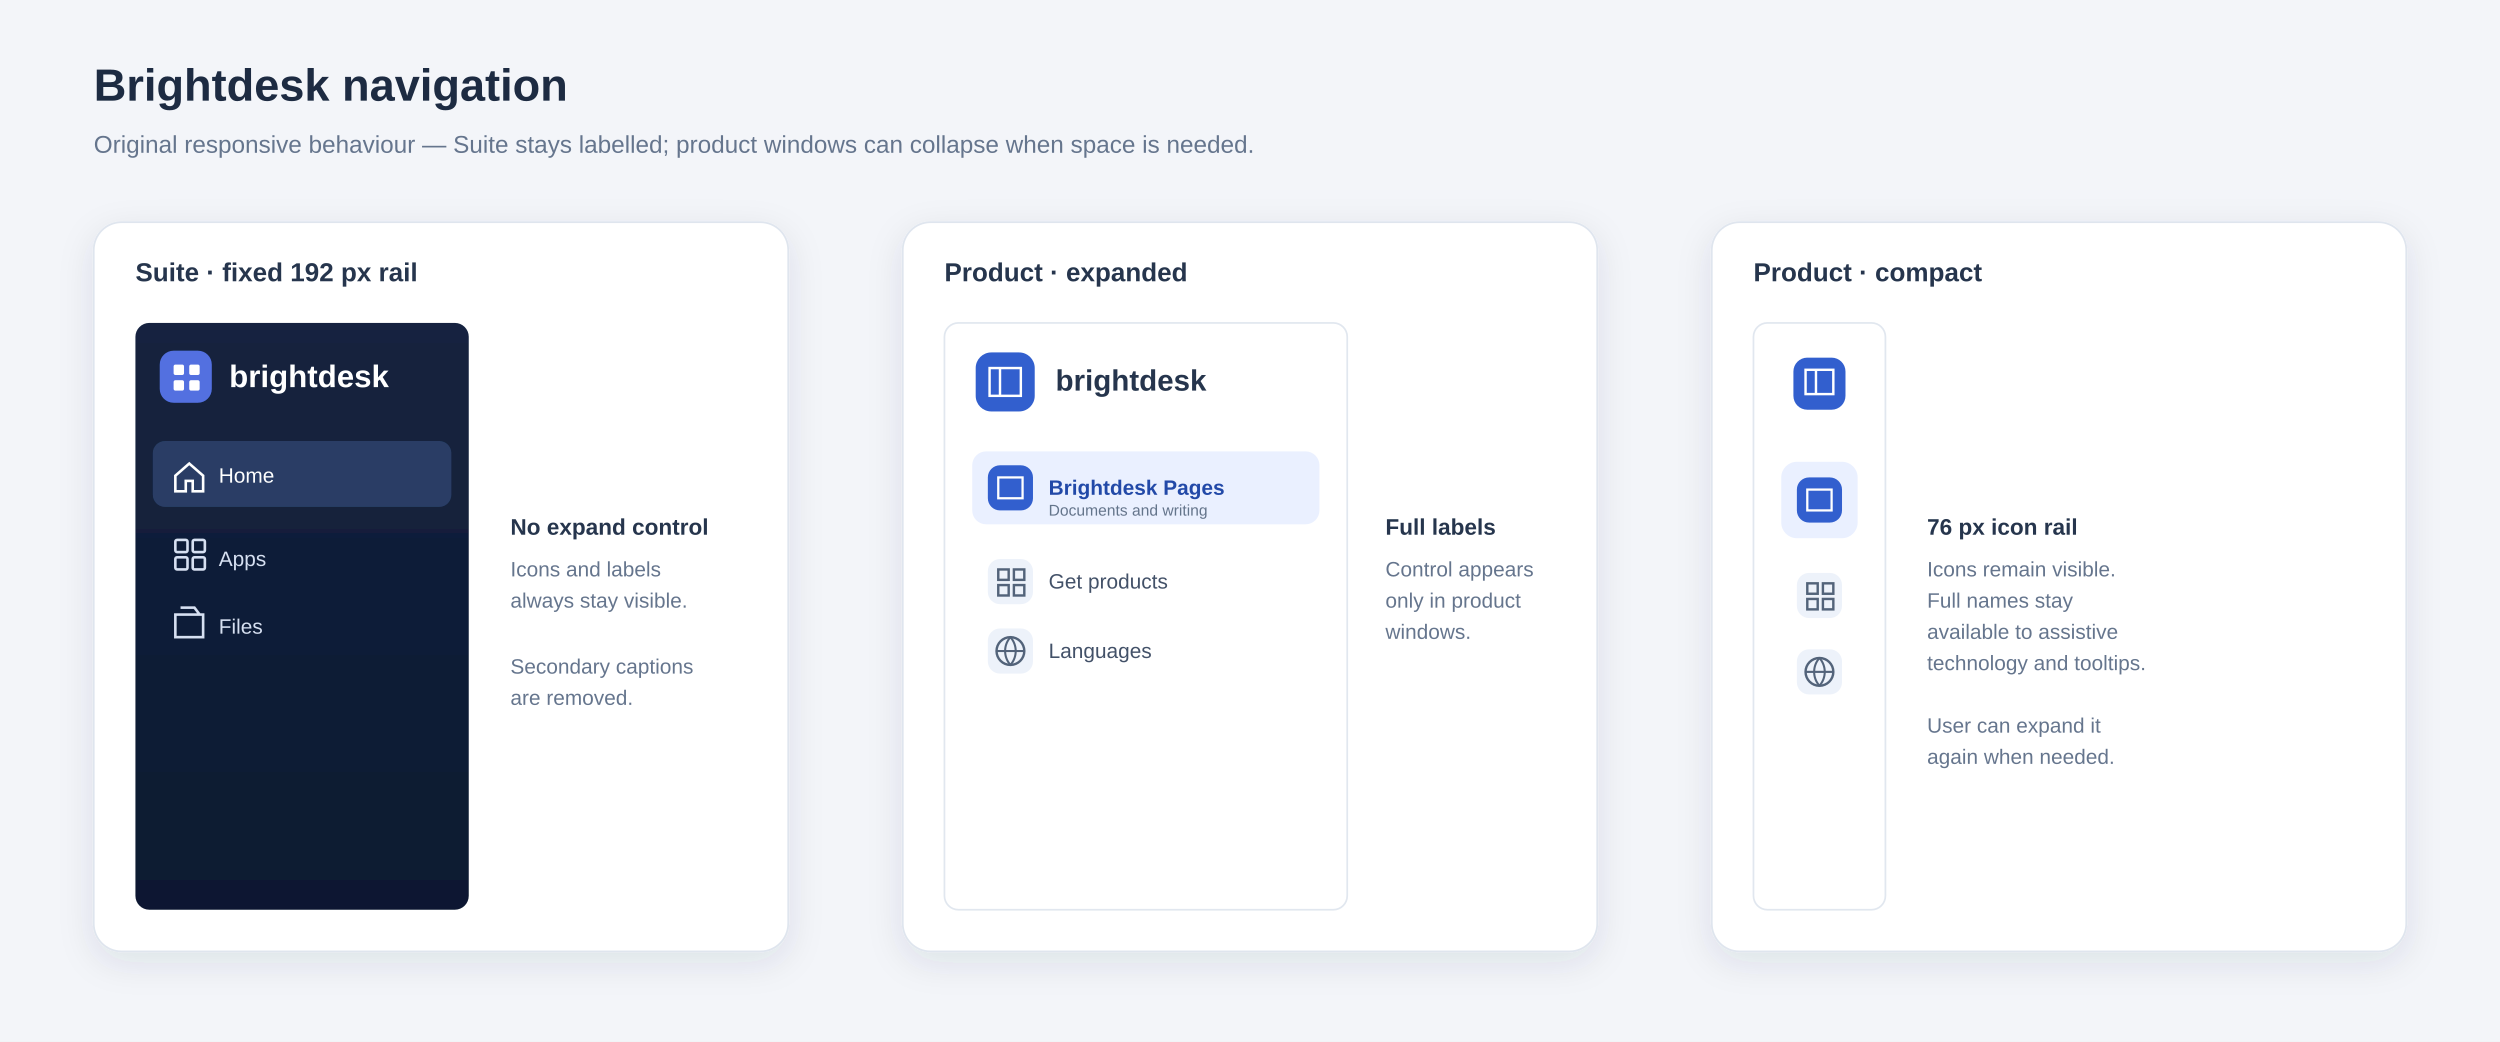
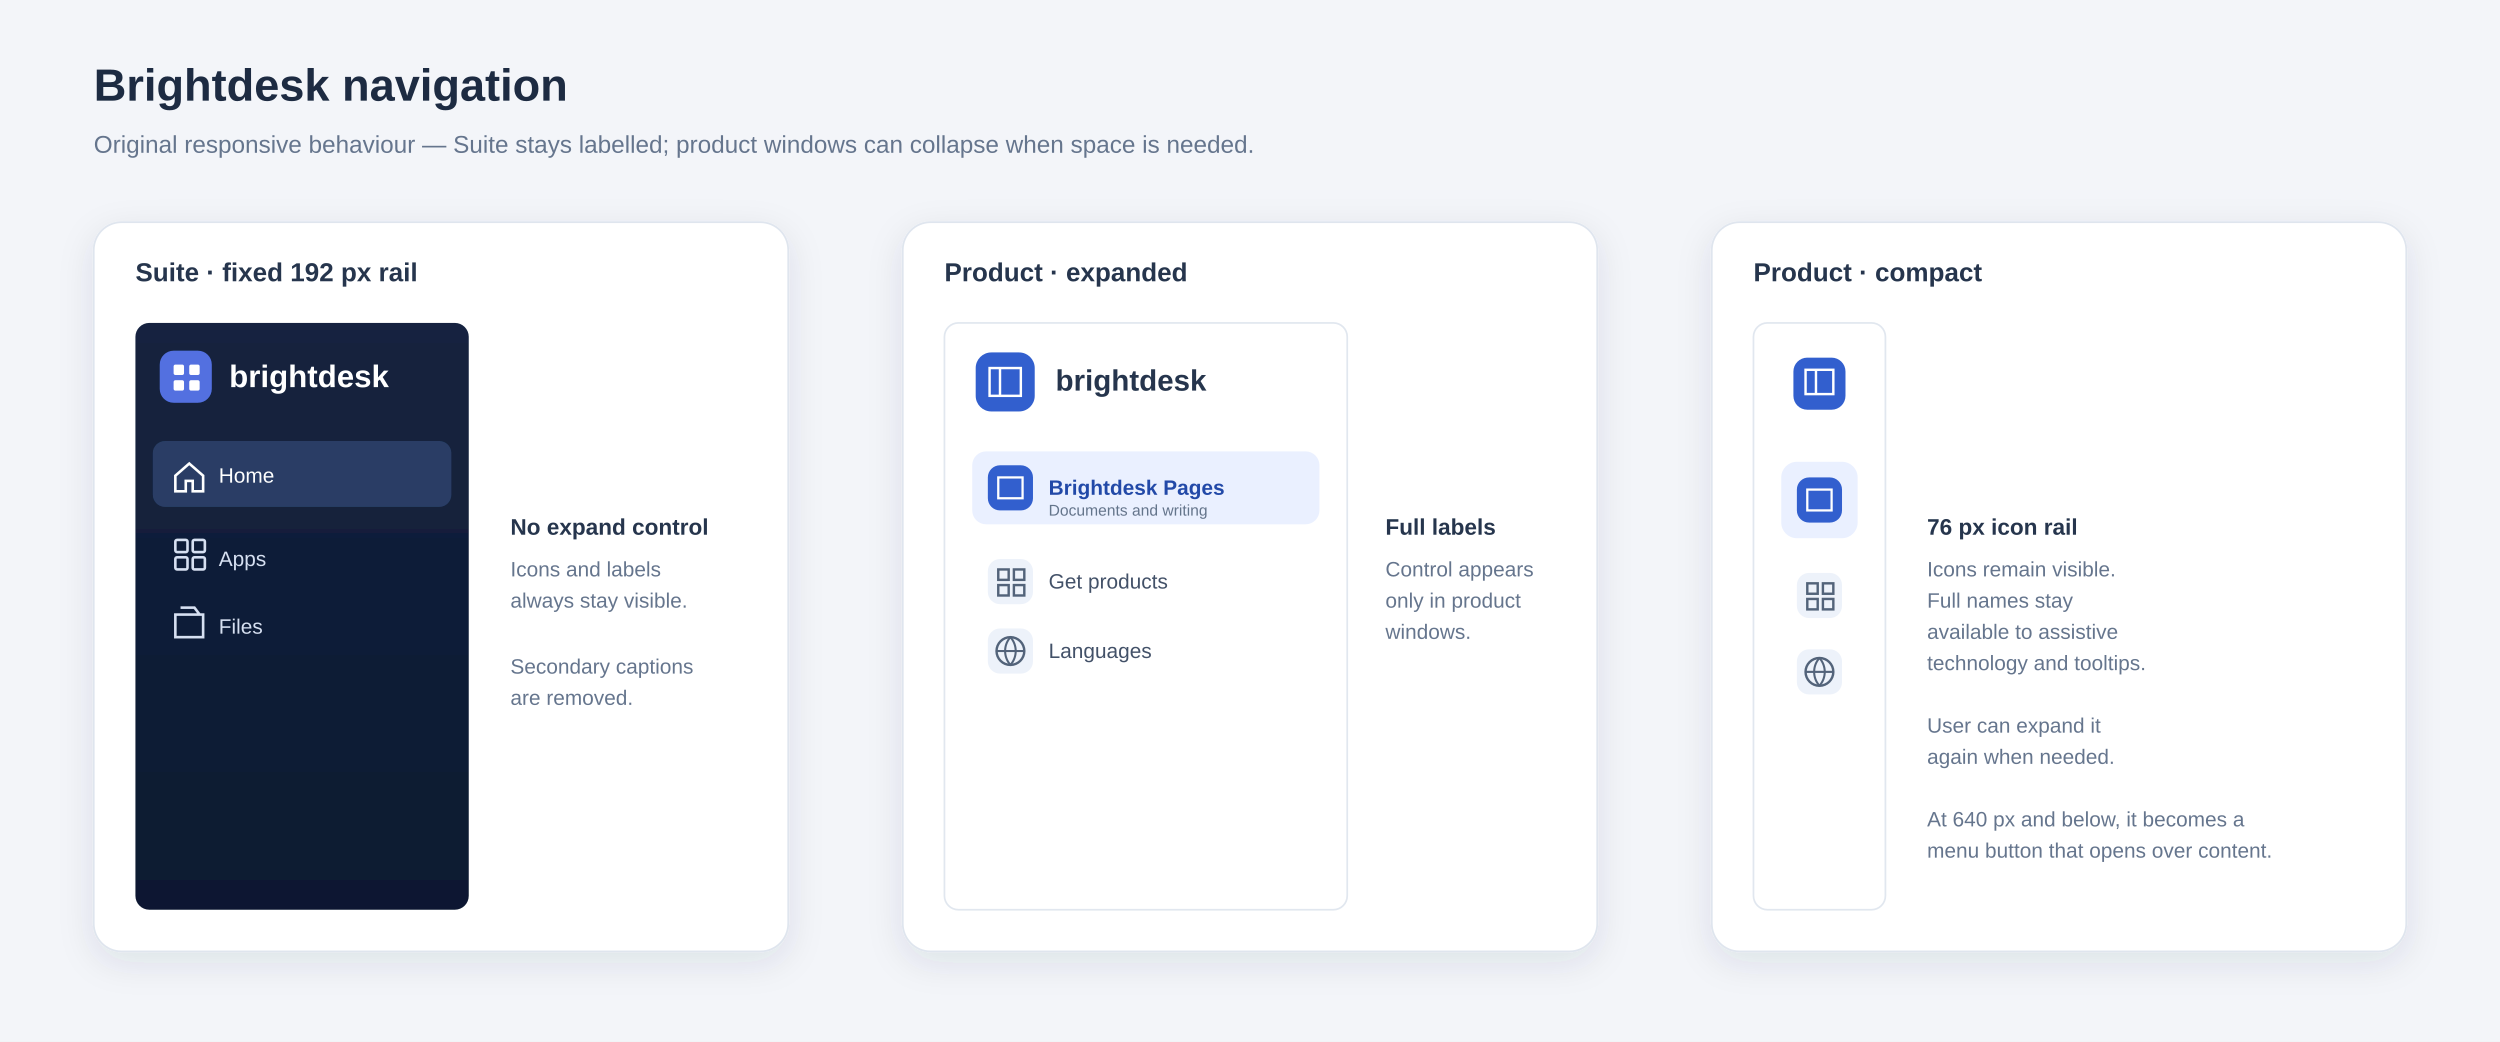
<svg xmlns="http://www.w3.org/2000/svg" width="1440" height="600" viewBox="0 0 1440 600" role="img" aria-labelledby="title desc">
  <defs>
    <linearGradient id="navy" x2="0" y2="1">
      <stop stop-color="#14233f" />
      <stop offset="1" stop-color="#0d1930" />
    </linearGradient>
    <filter id="shadow" x="-10%" y="-10%" width="120%" height="130%">
      <feDropShadow dx="0" dy="6" stdDeviation="10" flood-color="#1c2d4b" flood-opacity=".10" />
    </filter>
  </defs>
  <rect width="1440" height="600" fill="#f3f5f9" />
  <text x="54" y="58" font-family="Arial,sans-serif" font-size="26" font-weight="700" fill="#1d2b42">Brightdesk navigation</text>
  <text x="54" y="88" font-family="Arial,sans-serif" font-size="14" fill="#65758d">Original responsive behaviour — Suite stays labelled; product windows can collapse when space is needed.</text>
  <g transform="translate(54 128)" filter="url(#shadow)">
    <rect width="400" height="420" rx="16" fill="#fff" stroke="#dfe5ee" />
    <text x="24" y="34" font-family="Arial,sans-serif" font-size="15" font-weight="700" fill="#26364d">Suite · fixed 192 px rail</text>
    <rect x="24" y="58" width="192" height="338" rx="8" fill="url(#navy)" />
    <rect x="38" y="74" width="30" height="30" rx="8" fill="#526fe0" />
    <g fill="#fff">
      <rect x="46" y="82" width="6" height="6" rx="1" />
      <rect x="55" y="82" width="6" height="6" rx="1" />
      <rect x="46" y="91" width="6" height="6" rx="1" />
      <rect x="55" y="91" width="6" height="6" rx="1" />
    </g>
    <text x="78" y="95" font-family="Arial,sans-serif" font-size="18" font-weight="700" fill="#fff">brightdesk</text>
    <g font-family="Arial,sans-serif" font-size="12" fill="#d6e0f2">
      <rect x="34" y="126" width="172" height="38" rx="7" fill="#293e65" />
      <path d="M47 146l8-7 8 7v9h-6v-6h-4v6h-6z" fill="none" stroke="#fff" stroke-width="1.5" />
      <text x="72" y="150" fill="#fff">Home</text>
      <g transform="translate(47 183)" fill="none" stroke="#d6e0f2" stroke-width="1.5">
        <rect width="7" height="7" rx="1" />
        <rect x="10" width="7" height="7" rx="1" />
        <rect y="10" width="7" height="7" rx="1" />
        <rect x="10" y="10" width="7" height="7" rx="1" />
      </g>
      <text x="72" y="198">Apps</text>
      <path d="M47 226h16v13H47z M50 222h8l3 4H47" fill="none" stroke="#d6e0f2" stroke-width="1.5" />
      <text x="72" y="237">Files</text>
    </g>
    <text x="240" y="180" font-family="Arial,sans-serif" font-size="13" font-weight="700" fill="#26364d">No expand control</text>
    <text x="240" y="204" font-family="Arial,sans-serif" font-size="12" fill="#65758d">Icons and labels</text>
    <text x="240" y="222" font-family="Arial,sans-serif" font-size="12" fill="#65758d">always stay visible.</text>
    <text x="240" y="260" font-family="Arial,sans-serif" font-size="12" fill="#65758d">Secondary captions</text>
    <text x="240" y="278" font-family="Arial,sans-serif" font-size="12" fill="#65758d">are removed.</text>
  </g>
  <g transform="translate(520 128)" filter="url(#shadow)">
    <rect width="400" height="420" rx="16" fill="#fff" stroke="#dfe5ee" />
    <text x="24" y="34" font-family="Arial,sans-serif" font-size="15" font-weight="700" fill="#26364d">Product · expanded</text>
    <rect x="24" y="58" width="232" height="338" rx="8" fill="#fff" stroke="#e1e7ef" />
    <rect x="42" y="75" width="34" height="34" rx="9" fill="#315fce" />
    <path d="M50 84h18v16H50z M56 84v16" fill="none" stroke="#fff" stroke-width="1.4" />
    <text x="88" y="97" font-family="Arial,sans-serif" font-size="17" font-weight="700" fill="#26364d">brightdesk</text>
    <rect x="40" y="132" width="200" height="42" rx="8" fill="#eaf0ff" />
    <rect x="49" y="140" width="26" height="26" rx="7" fill="#315fce" />
    <path d="M55 147h14v12H55z" fill="none" stroke="#fff" stroke-width="1.3" />
    <text x="84" y="157" font-family="Arial,sans-serif" font-size="12" font-weight="700" fill="#234aa8">Brightdesk Pages</text>
    <text x="84" y="169" font-family="Arial,sans-serif" font-size="9" fill="#64748b">Documents and writing</text>
    <rect x="49" y="194" width="26" height="26" rx="7" fill="#edf2fa" />
    <g fill="none" stroke="#53647a" stroke-width="1.4">
      <rect x="55" y="200" width="6" height="6" />
      <rect x="64" y="200" width="6" height="6" />
      <rect x="55" y="209" width="6" height="6" />
      <rect x="64" y="209" width="6" height="6" />
    </g>
    <text x="84" y="211" font-family="Arial,sans-serif" font-size="12" fill="#435168">Get products</text>
    <rect x="49" y="234" width="26" height="26" rx="7" fill="#edf2fa" />
    <circle cx="62" cy="247" r="8" fill="none" stroke="#53647a" stroke-width="1.4" />
    <path d="M54 247h16M62 239a12 12 0 0 1 0 16M62 239a12 12 0 0 0 0 16" fill="none" stroke="#53647a" stroke-width="1.2" />
    <text x="84" y="251" font-family="Arial,sans-serif" font-size="12" fill="#435168">Languages</text>
    <text x="278" y="180" font-family="Arial,sans-serif" font-size="13" font-weight="700" fill="#26364d">Full labels</text>
    <text x="278" y="204" font-family="Arial,sans-serif" font-size="12" fill="#65758d">Control appears</text>
    <text x="278" y="222" font-family="Arial,sans-serif" font-size="12" fill="#65758d">only in product</text>
    <text x="278" y="240" font-family="Arial,sans-serif" font-size="12" fill="#65758d">windows.</text>
  </g>
  <g transform="translate(986 128)" filter="url(#shadow)">
    <rect width="400" height="420" rx="16" fill="#fff" stroke="#dfe5ee" />
    <text x="24" y="34" font-family="Arial,sans-serif" font-size="15" font-weight="700" fill="#26364d">Product · compact</text>
    <rect x="24" y="58" width="76" height="338" rx="8" fill="#fff" stroke="#e1e7ef" />
    <rect x="47" y="78" width="30" height="30" rx="8" fill="#315fce" />
    <path d="M54 85h16v14H54z M60 85v14" fill="none" stroke="#fff" stroke-width="1.4" />
    <rect x="40" y="138" width="44" height="44" rx="9" fill="#eaf0ff" />
    <rect x="49" y="147" width="26" height="26" rx="7" fill="#315fce" />
    <path d="M55 154h14v12H55z" fill="none" stroke="#fff" stroke-width="1.3" />
    <rect x="49" y="202" width="26" height="26" rx="7" fill="#edf2fa" />
    <g fill="none" stroke="#53647a" stroke-width="1.4">
      <rect x="55" y="208" width="6" height="6" />
      <rect x="64" y="208" width="6" height="6" />
      <rect x="55" y="217" width="6" height="6" />
      <rect x="64" y="217" width="6" height="6" />
    </g>
    <rect x="49" y="246" width="26" height="26" rx="7" fill="#edf2fa" />
    <circle cx="62" cy="259" r="8" fill="none" stroke="#53647a" stroke-width="1.4" />
    <path d="M54 259h16M62 251a12 12 0 0 1 0 16M62 251a12 12 0 0 0 0 16" fill="none" stroke="#53647a" stroke-width="1.2" />
    <text x="124" y="180" font-family="Arial,sans-serif" font-size="13" font-weight="700" fill="#26364d">76 px icon rail</text>
    <text x="124" y="204" font-family="Arial,sans-serif" font-size="12" fill="#65758d">Icons remain visible.</text>
    <text x="124" y="222" font-family="Arial,sans-serif" font-size="12" fill="#65758d">Full names stay</text>
    <text x="124" y="240" font-family="Arial,sans-serif" font-size="12" fill="#65758d">available to assistive</text>
    <text x="124" y="258" font-family="Arial,sans-serif" font-size="12" fill="#65758d">technology and tooltips.</text>
    <text x="124" y="294" font-family="Arial,sans-serif" font-size="12" fill="#65758d">User can expand it</text>
    <text x="124" y="312" font-family="Arial,sans-serif" font-size="12" fill="#65758d">again when needed.</text>
+     <text x="124" y="348" font-family="Arial,sans-serif" font-size="12" fill="#65758d">At 640 px and below, it becomes a</text>
+     <text x="124" y="366" font-family="Arial,sans-serif" font-size="12" fill="#65758d">menu button that opens over content.</text>
  </g>
</svg>
